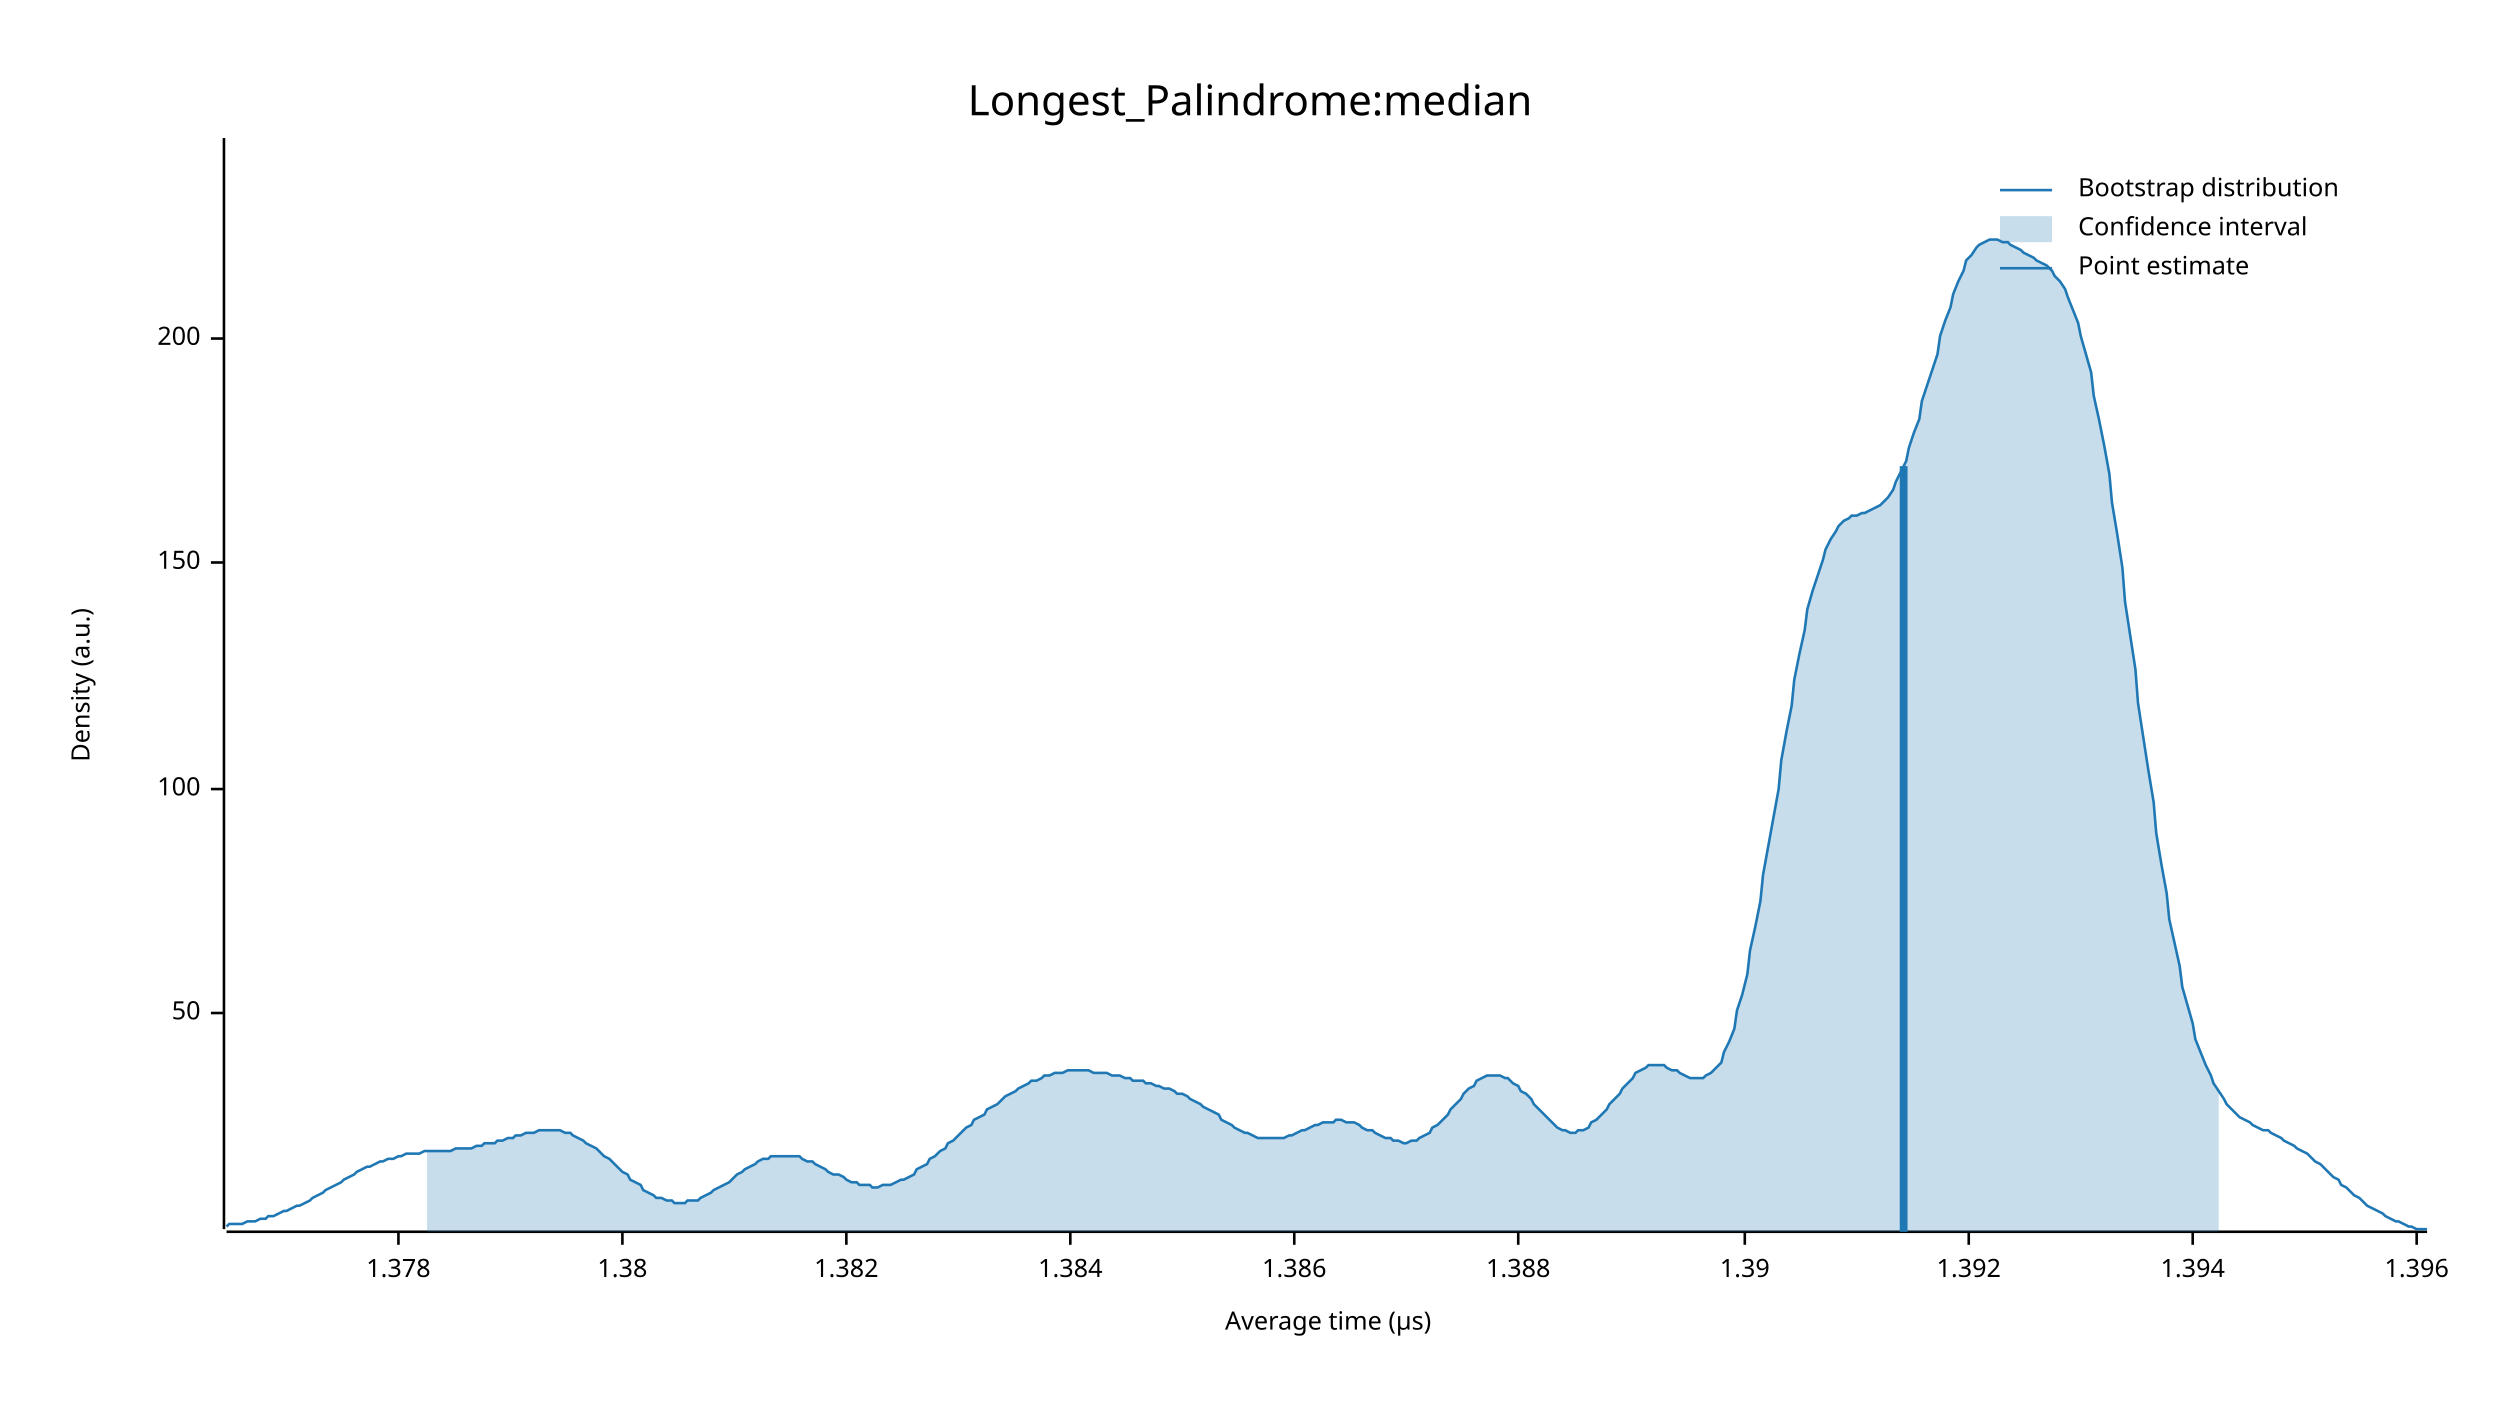
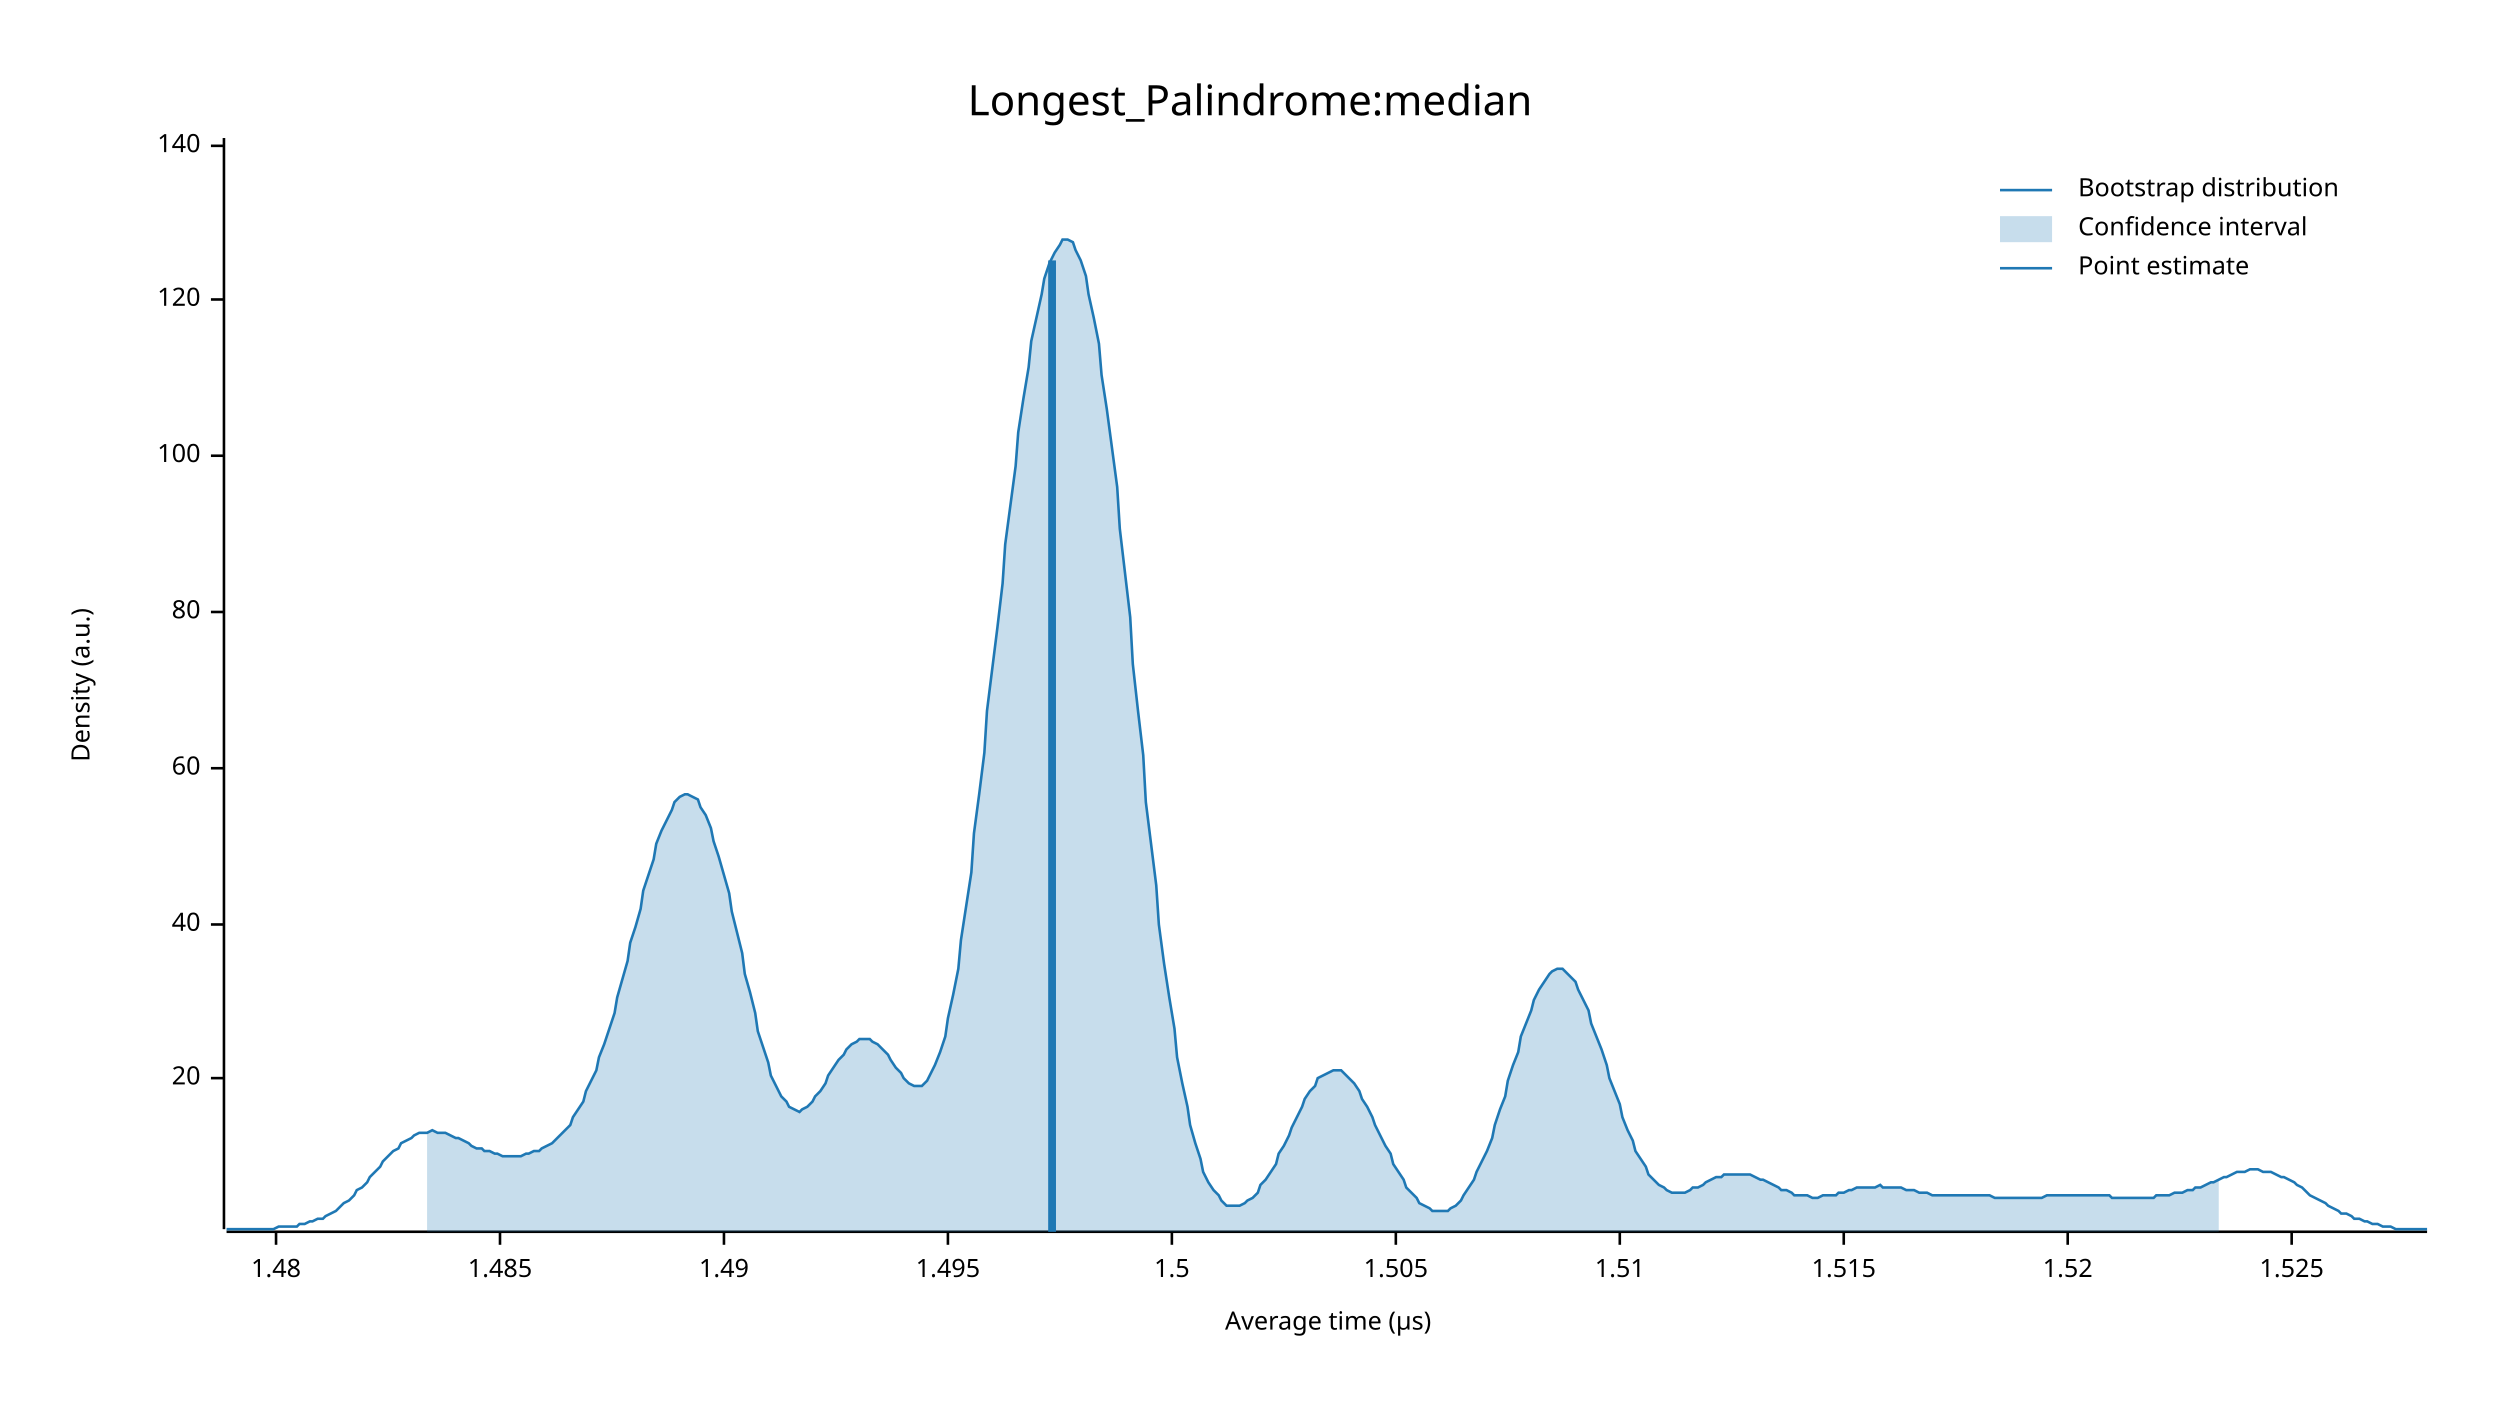
<svg xmlns="http://www.w3.org/2000/svg" width="960" height="540" viewBox="0 0 960 540">
  <text x="480" y="32" dy="0.76em" text-anchor="middle" font-family="sans-serif" font-size="16.129" opacity="1" fill="#000000">
Longest_Palindrome:median
</text>
  <text x="27" y="263" dy="0.76em" text-anchor="middle" font-family="sans-serif" font-size="9.677" opacity="1" fill="#000000" transform="rotate(270, 27, 263)">
Density (a.u.)
</text>
  <text x="510" y="513" dy="-0.5ex" text-anchor="middle" font-family="sans-serif" font-size="9.677" opacity="1" fill="#000000">
Average time (µs)
</text>
  <polyline fill="none" opacity="1" stroke="#000000" stroke-width="1" points="86,53 86,472 " />
-   <text x="77" y="389" dy="0.5ex" text-anchor="end" font-family="sans-serif" font-size="9.677" opacity="1" fill="#000000">
- 50
+   <text x="77" y="414" dy="0.5ex" text-anchor="end" font-family="sans-serif" font-size="9.677" opacity="1" fill="#000000">
+ 20
</text>
-   <polyline fill="none" opacity="1" stroke="#000000" stroke-width="1" points="81,389 86,389 " />
-   <text x="77" y="303" dy="0.5ex" text-anchor="end" font-family="sans-serif" font-size="9.677" opacity="1" fill="#000000">
+   <polyline fill="none" opacity="1" stroke="#000000" stroke-width="1" points="81,414 86,414 " />
+   <text x="77" y="355" dy="0.5ex" text-anchor="end" font-family="sans-serif" font-size="9.677" opacity="1" fill="#000000">
+ 40
+ </text>
+   <polyline fill="none" opacity="1" stroke="#000000" stroke-width="1" points="81,355 86,355 " />
+   <text x="77" y="295" dy="0.5ex" text-anchor="end" font-family="sans-serif" font-size="9.677" opacity="1" fill="#000000">
+ 60
+ </text>
+   <polyline fill="none" opacity="1" stroke="#000000" stroke-width="1" points="81,295 86,295 " />
+   <text x="77" y="235" dy="0.5ex" text-anchor="end" font-family="sans-serif" font-size="9.677" opacity="1" fill="#000000">
+ 80
+ </text>
+   <polyline fill="none" opacity="1" stroke="#000000" stroke-width="1" points="81,235 86,235 " />
+   <text x="77" y="175" dy="0.5ex" text-anchor="end" font-family="sans-serif" font-size="9.677" opacity="1" fill="#000000">
100
</text>
-   <polyline fill="none" opacity="1" stroke="#000000" stroke-width="1" points="81,303 86,303 " />
-   <text x="77" y="216" dy="0.5ex" text-anchor="end" font-family="sans-serif" font-size="9.677" opacity="1" fill="#000000">
- 150
+   <polyline fill="none" opacity="1" stroke="#000000" stroke-width="1" points="81,175 86,175 " />
+   <text x="77" y="115" dy="0.5ex" text-anchor="end" font-family="sans-serif" font-size="9.677" opacity="1" fill="#000000">
+ 120
</text>
-   <polyline fill="none" opacity="1" stroke="#000000" stroke-width="1" points="81,216 86,216 " />
-   <text x="77" y="130" dy="0.5ex" text-anchor="end" font-family="sans-serif" font-size="9.677" opacity="1" fill="#000000">
- 200
+   <polyline fill="none" opacity="1" stroke="#000000" stroke-width="1" points="81,115 86,115 " />
+   <text x="77" y="56" dy="0.5ex" text-anchor="end" font-family="sans-serif" font-size="9.677" opacity="1" fill="#000000">
+ 140
</text>
-   <polyline fill="none" opacity="1" stroke="#000000" stroke-width="1" points="81,130 86,130 " />
+   <polyline fill="none" opacity="1" stroke="#000000" stroke-width="1" points="81,56 86,56 " />
  <polyline fill="none" opacity="1" stroke="#000000" stroke-width="1" points="87,473 932,473 " />
-   <text x="153" y="483" dy="0.76em" text-anchor="middle" font-family="sans-serif" font-size="9.677" opacity="1" fill="#000000">
- 1.378
+   <text x="106" y="483" dy="0.76em" text-anchor="middle" font-family="sans-serif" font-size="9.677" opacity="1" fill="#000000">
+ 1.48
</text>
-   <polyline fill="none" opacity="1" stroke="#000000" stroke-width="1" points="153,473 153,478 " />
-   <text x="239" y="483" dy="0.76em" text-anchor="middle" font-family="sans-serif" font-size="9.677" opacity="1" fill="#000000">
- 1.38
+   <polyline fill="none" opacity="1" stroke="#000000" stroke-width="1" points="106,473 106,478 " />
+   <text x="192" y="483" dy="0.76em" text-anchor="middle" font-family="sans-serif" font-size="9.677" opacity="1" fill="#000000">
+ 1.485
</text>
-   <polyline fill="none" opacity="1" stroke="#000000" stroke-width="1" points="239,473 239,478 " />
-   <text x="325" y="483" dy="0.76em" text-anchor="middle" font-family="sans-serif" font-size="9.677" opacity="1" fill="#000000">
- 1.382
+   <polyline fill="none" opacity="1" stroke="#000000" stroke-width="1" points="192,473 192,478 " />
+   <text x="278" y="483" dy="0.76em" text-anchor="middle" font-family="sans-serif" font-size="9.677" opacity="1" fill="#000000">
+ 1.49
</text>
-   <polyline fill="none" opacity="1" stroke="#000000" stroke-width="1" points="325,473 325,478 " />
-   <text x="411" y="483" dy="0.76em" text-anchor="middle" font-family="sans-serif" font-size="9.677" opacity="1" fill="#000000">
- 1.384
+   <polyline fill="none" opacity="1" stroke="#000000" stroke-width="1" points="278,473 278,478 " />
+   <text x="364" y="483" dy="0.76em" text-anchor="middle" font-family="sans-serif" font-size="9.677" opacity="1" fill="#000000">
+ 1.495
</text>
-   <polyline fill="none" opacity="1" stroke="#000000" stroke-width="1" points="411,473 411,478 " />
-   <text x="497" y="483" dy="0.76em" text-anchor="middle" font-family="sans-serif" font-size="9.677" opacity="1" fill="#000000">
- 1.386
+   <polyline fill="none" opacity="1" stroke="#000000" stroke-width="1" points="364,473 364,478 " />
+   <text x="450" y="483" dy="0.76em" text-anchor="middle" font-family="sans-serif" font-size="9.677" opacity="1" fill="#000000">
+ 1.5
</text>
-   <polyline fill="none" opacity="1" stroke="#000000" stroke-width="1" points="497,473 497,478 " />
-   <text x="583" y="483" dy="0.76em" text-anchor="middle" font-family="sans-serif" font-size="9.677" opacity="1" fill="#000000">
- 1.388
+   <polyline fill="none" opacity="1" stroke="#000000" stroke-width="1" points="450,473 450,478 " />
+   <text x="536" y="483" dy="0.76em" text-anchor="middle" font-family="sans-serif" font-size="9.677" opacity="1" fill="#000000">
+ 1.505
</text>
-   <polyline fill="none" opacity="1" stroke="#000000" stroke-width="1" points="583,473 583,478 " />
-   <text x="670" y="483" dy="0.76em" text-anchor="middle" font-family="sans-serif" font-size="9.677" opacity="1" fill="#000000">
- 1.39
+   <polyline fill="none" opacity="1" stroke="#000000" stroke-width="1" points="536,473 536,478 " />
+   <text x="622" y="483" dy="0.76em" text-anchor="middle" font-family="sans-serif" font-size="9.677" opacity="1" fill="#000000">
+ 1.51
</text>
-   <polyline fill="none" opacity="1" stroke="#000000" stroke-width="1" points="670,473 670,478 " />
-   <text x="756" y="483" dy="0.76em" text-anchor="middle" font-family="sans-serif" font-size="9.677" opacity="1" fill="#000000">
- 1.392
+   <polyline fill="none" opacity="1" stroke="#000000" stroke-width="1" points="622,473 622,478 " />
+   <text x="708" y="483" dy="0.76em" text-anchor="middle" font-family="sans-serif" font-size="9.677" opacity="1" fill="#000000">
+ 1.515
</text>
-   <polyline fill="none" opacity="1" stroke="#000000" stroke-width="1" points="756,473 756,478 " />
-   <text x="842" y="483" dy="0.76em" text-anchor="middle" font-family="sans-serif" font-size="9.677" opacity="1" fill="#000000">
- 1.394
+   <polyline fill="none" opacity="1" stroke="#000000" stroke-width="1" points="708,473 708,478 " />
+   <text x="794" y="483" dy="0.76em" text-anchor="middle" font-family="sans-serif" font-size="9.677" opacity="1" fill="#000000">
+ 1.52
</text>
-   <polyline fill="none" opacity="1" stroke="#000000" stroke-width="1" points="842,473 842,478 " />
-   <text x="928" y="483" dy="0.76em" text-anchor="middle" font-family="sans-serif" font-size="9.677" opacity="1" fill="#000000">
- 1.396
+   <polyline fill="none" opacity="1" stroke="#000000" stroke-width="1" points="794,473 794,478 " />
+   <text x="880" y="483" dy="0.76em" text-anchor="middle" font-family="sans-serif" font-size="9.677" opacity="1" fill="#000000">
+ 1.525
</text>
-   <polyline fill="none" opacity="1" stroke="#000000" stroke-width="1" points="928,473 928,478 " />
-   <polyline fill="none" opacity="1" stroke="#1F78B4" stroke-width="1" points="87,471 88,470 90,470 92,470 93,470 95,469 97,469 98,469 100,468 102,468 103,467 105,467 107,466 109,465 110,465 112,464 114,463 115,463 117,462 119,461 120,460 122,459 124,458 125,457 127,456 129,455 131,454 132,453 134,452 136,451 137,450 139,449 141,448 142,448 144,447 146,446 147,446 149,445 151,445 153,444 154,444 156,443 158,443 159,443 161,443 163,442 164,442 166,442 168,442 169,442 171,442 173,442 175,441 176,441 178,441 180,441 181,441 183,440 185,440 186,439 188,439 190,439 191,438 193,438 195,437 197,437 198,436 200,436 202,435 203,435 205,435 207,434 208,434 210,434 212,434 214,434 215,434 217,435 219,435 220,436 222,437 224,438 225,439 227,440 229,441 230,442 232,444 234,445 236,447 237,448 239,450 241,451 242,453 244,454 246,455 247,457 249,458 251,459 252,460 254,460 256,461 258,461 259,462 261,462 263,462 264,461 266,461 268,461 269,460 271,459 273,458 274,457 276,456 278,455 280,454 281,453 283,451 285,450 286,449 288,448 290,447 291,446 293,445 295,445 296,444 298,444 300,444 302,444 303,444 305,444 307,444 308,445 310,446 312,446 313,447 315,448 317,449 318,450 320,451 322,451 324,452 325,453 327,454 329,454 330,455 332,455 334,455 335,456 337,456 339,455 341,455 342,455 344,454 346,453 347,453 349,452 351,451 352,449 354,448 356,447 357,445 359,444 361,442 363,441 364,439 366,438 368,436 369,435 371,433 373,432 374,430 376,429 378,428 379,426 381,425 383,424 385,422 386,421 388,420 390,419 391,418 393,417 395,416 396,415 398,415 400,414 401,413 403,413 405,412 407,412 408,412 410,411 412,411 413,411 415,411 417,411 418,411 420,412 422,412 423,412 425,412 427,413 429,413 430,413 432,414 434,414 435,415 437,415 439,415 440,416 442,416 444,417 445,417 447,418 449,418 451,419 452,420 454,420 456,421 457,422 459,423 461,424 462,425 464,426 466,427 468,428 469,430 471,431 473,432 474,433 476,434 478,435 479,435 481,436 483,437 484,437 486,437 488,437 490,437 491,437 493,437 495,436 496,436 498,435 500,434 501,434 503,433 505,432 506,432 508,431 510,431 512,431 513,430 515,430 517,431 518,431 520,431 522,432 523,433 525,434 527,434 528,435 530,436 532,437 534,437 535,438 537,438 539,439 540,439 542,438 544,438 545,437 547,436 549,435 550,433 552,432 554,430 556,428 557,426 559,424 561,422 562,420 564,418 566,417 567,415 569,414 571,413 573,413 574,413 576,413 578,414 579,414 581,416 583,417 584,419 586,420 588,422 589,424 591,426 593,428 595,430 596,431 598,433 600,434 601,434 603,435 605,435 606,434 608,434 610,433 611,431 613,430 615,428 617,426 618,424 620,422 622,420 623,418 625,416 627,414 628,412 630,411 632,410 633,409 635,409 637,409 639,409 640,410 642,411 644,411 645,412 647,413 649,414 650,414 652,414 654,414 655,413 657,412 659,410 661,408 662,404 664,400 666,395 667,388 669,382 671,374 672,365 674,356 676,346 677,336 679,325 681,314 683,303 684,292 686,281 688,271 689,261 691,251 693,242 694,234 696,227 698,221 700,215 701,211 703,207 705,204 706,202 708,200 710,199 711,198 713,198 715,197 716,197 718,196 720,195 722,194 723,193 725,191 727,188 728,185 730,181 732,177 733,172 735,166 737,161 738,154 740,148 742,142 744,136 745,129 747,123 749,118 750,113 752,108 754,104 755,100 757,98 759,95 760,94 762,93 764,92 766,92 767,92 769,93 771,93 772,94 774,95 776,96 777,97 779,98 781,99 782,100 784,101 786,102 788,104 789,106 791,108 793,111 794,114 796,119 798,124 799,129 801,136 803,143 804,152 806,161 808,171 810,182 811,193 813,205 815,218 816,231 818,244 820,257 821,270 823,283 825,296 827,308 828,320 830,332 832,343 833,353 835,362 837,371 838,379 840,386 842,393 843,399 845,404 847,409 849,413 850,416 852,419 854,422 855,424 857,426 859,428 860,429 862,430 864,431 865,432 867,433 869,434 871,434 872,435 874,436 876,437 877,438 879,439 881,440 882,441 884,442 886,443 887,444 889,446 891,447 893,449 894,450 896,452 898,453 899,455 901,456 903,458 904,459 906,460 908,462 909,463 911,464 913,465 915,466 916,467 918,468 920,469 921,469 923,470 925,471 926,471 928,472 930,472 932,472 " />
-   <polygon opacity="0.25" fill="#1F78B4" points="164,442 166,442 168,442 169,442 171,442 173,442 175,441 176,441 178,441 180,441 181,441 183,440 185,440 186,439 188,439 190,439 191,438 193,438 195,437 197,437 198,436 200,436 202,435 203,435 205,435 207,434 208,434 210,434 212,434 214,434 215,434 217,435 219,435 220,436 222,437 224,438 225,439 227,440 229,441 230,442 232,444 234,445 236,447 237,448 239,450 241,451 242,453 244,454 246,455 247,457 249,458 251,459 252,460 254,460 256,461 258,461 259,462 261,462 263,462 264,461 266,461 268,461 269,460 271,459 273,458 274,457 276,456 278,455 280,454 281,453 283,451 285,450 286,449 288,448 290,447 291,446 293,445 295,445 296,444 298,444 300,444 302,444 303,444 305,444 307,444 308,445 310,446 312,446 313,447 315,448 317,449 318,450 320,451 322,451 324,452 325,453 327,454 329,454 330,455 332,455 334,455 335,456 337,456 339,455 341,455 342,455 344,454 346,453 347,453 349,452 351,451 352,449 354,448 356,447 357,445 359,444 361,442 363,441 364,439 366,438 368,436 369,435 371,433 373,432 374,430 376,429 378,428 379,426 381,425 383,424 385,422 386,421 388,420 390,419 391,418 393,417 395,416 396,415 398,415 400,414 401,413 403,413 405,412 407,412 408,412 410,411 412,411 413,411 415,411 417,411 418,411 420,412 422,412 423,412 425,412 427,413 429,413 430,413 432,414 434,414 435,415 437,415 439,415 440,416 442,416 444,417 445,417 447,418 449,418 451,419 452,420 454,420 456,421 457,422 459,423 461,424 462,425 464,426 466,427 468,428 469,430 471,431 473,432 474,433 476,434 478,435 479,435 481,436 483,437 484,437 486,437 488,437 490,437 491,437 493,437 495,436 496,436 498,435 500,434 501,434 503,433 505,432 506,432 508,431 510,431 512,431 513,430 515,430 517,431 518,431 520,431 522,432 523,433 525,434 527,434 528,435 530,436 532,437 534,437 535,438 537,438 539,439 540,439 542,438 544,438 545,437 547,436 549,435 550,433 552,432 554,430 556,428 557,426 559,424 561,422 562,420 564,418 566,417 567,415 569,414 571,413 573,413 574,413 576,413 578,414 579,414 581,416 583,417 584,419 586,420 588,422 589,424 591,426 593,428 595,430 596,431 598,433 600,434 601,434 603,435 605,435 606,434 608,434 610,433 611,431 613,430 615,428 617,426 618,424 620,422 622,420 623,418 625,416 627,414 628,412 630,411 632,410 633,409 635,409 637,409 639,409 640,410 642,411 644,411 645,412 647,413 649,414 650,414 652,414 654,414 655,413 657,412 659,410 661,408 662,404 664,400 666,395 667,388 669,382 671,374 672,365 674,356 676,346 677,336 679,325 681,314 683,303 684,292 686,281 688,271 689,261 691,251 693,242 694,234 696,227 698,221 700,215 701,211 703,207 705,204 706,202 708,200 710,199 711,198 713,198 715,197 716,197 718,196 720,195 722,194 723,193 725,191 727,188 728,185 730,181 732,177 733,172 735,166 737,161 738,154 740,148 742,142 744,136 745,129 747,123 749,118 750,113 752,108 754,104 755,100 757,98 759,95 760,94 762,93 764,92 766,92 767,92 769,93 771,93 772,94 774,95 776,96 777,97 779,98 781,99 782,100 784,101 786,102 788,104 789,106 791,108 793,111 794,114 796,119 798,124 799,129 801,136 803,143 804,152 806,161 808,171 810,182 811,193 813,205 815,218 816,231 818,244 820,257 821,270 823,283 825,296 827,308 828,320 830,332 832,343 833,353 835,362 837,371 838,379 840,386 842,393 843,399 845,404 847,409 849,413 850,416 852,419 852,473 164,473 " />
-   <polyline fill="none" opacity="1" stroke="#1F78B4" stroke-width="3" points="731,473 731,179 " />
+   <polyline fill="none" opacity="1" stroke="#000000" stroke-width="1" points="880,473 880,478 " />
+   <polyline fill="none" opacity="1" stroke="#1F78B4" stroke-width="1" points="87,472 88,472 90,472 92,472 93,472 95,472 97,472 98,472 100,472 102,472 103,472 105,472 107,471 109,471 110,471 112,471 114,471 115,470 117,470 119,469 120,469 122,468 124,468 125,467 127,466 129,465 131,463 132,462 134,461 136,459 137,457 139,456 141,454 142,452 144,450 146,448 147,446 149,444 151,442 153,441 154,439 156,438 158,437 159,436 161,435 163,435 164,435 166,434 168,435 169,435 171,435 173,436 175,437 176,437 178,438 180,439 181,440 183,441 185,441 186,442 188,442 190,443 191,443 193,444 195,444 197,444 198,444 200,444 202,443 203,443 205,442 207,442 208,441 210,440 212,439 214,437 215,436 217,434 219,432 220,429 222,426 224,423 225,419 227,415 229,411 230,406 232,401 234,395 236,389 237,383 239,376 241,369 242,362 244,356 246,349 247,342 249,336 251,330 252,324 254,319 256,315 258,311 259,308 261,306 263,305 264,305 266,306 268,307 269,310 271,313 273,318 274,323 276,329 278,336 280,343 281,350 283,358 285,366 286,374 288,381 290,389 291,396 293,402 295,408 296,413 298,417 300,421 302,423 303,425 305,426 307,427 308,426 310,425 312,423 313,421 315,419 317,416 318,413 320,410 322,407 324,405 325,403 327,401 329,400 330,399 332,399 334,399 335,400 337,401 339,403 341,405 342,407 344,410 346,412 347,414 349,416 351,417 352,417 354,417 356,415 357,413 359,409 361,404 363,398 364,391 366,382 368,372 369,361 371,348 373,335 374,320 376,305 378,289 379,273 381,257 383,241 385,224 386,209 388,194 390,179 391,166 393,153 395,141 396,131 398,122 400,113 401,107 403,101 405,97 407,94 408,92 410,92 412,93 413,96 415,100 417,106 418,113 420,122 422,132 423,144 425,157 427,172 429,187 430,203 432,220 434,237 435,255 437,273 439,290 440,308 442,324 444,340 445,355 447,370 449,383 451,395 452,406 454,416 456,425 457,432 459,439 461,445 462,450 464,454 466,457 468,459 469,461 471,463 473,463 474,463 476,463 478,462 479,461 481,460 483,458 484,455 486,453 488,450 490,447 491,443 493,440 495,436 496,433 498,429 500,425 501,422 503,419 505,417 506,414 508,413 510,412 512,411 513,411 515,411 517,413 518,414 520,416 522,419 523,422 525,425 527,429 528,432 530,436 532,440 534,443 535,447 537,450 539,453 540,456 542,458 544,460 545,462 547,463 549,464 550,465 552,465 554,465 556,465 557,464 559,463 561,461 562,459 564,456 566,453 567,450 569,446 571,442 573,437 574,432 576,426 578,421 579,415 581,409 583,404 584,398 586,393 588,388 589,384 591,380 593,377 595,374 596,373 598,372 600,372 601,373 603,375 605,377 606,380 608,384 610,388 611,393 613,398 615,403 617,409 618,414 620,419 622,424 623,429 625,434 627,438 628,442 630,445 632,448 633,451 635,453 637,455 639,456 640,457 642,458 644,458 645,458 647,458 649,457 650,456 652,456 654,455 655,454 657,453 659,452 661,452 662,451 664,451 666,451 667,451 669,451 671,451 672,451 674,452 676,453 677,453 679,454 681,455 683,456 684,457 686,457 688,458 689,459 691,459 693,459 694,459 696,460 698,460 700,459 701,459 703,459 705,459 706,458 708,458 710,457 711,457 713,456 715,456 716,456 718,456 720,456 722,455 723,456 725,456 727,456 728,456 730,456 732,457 733,457 735,457 737,458 738,458 740,458 742,459 744,459 745,459 747,459 749,459 750,459 752,459 754,459 755,459 757,459 759,459 760,459 762,459 764,459 766,460 767,460 769,460 771,460 772,460 774,460 776,460 777,460 779,460 781,460 782,460 784,460 786,459 788,459 789,459 791,459 793,459 794,459 796,459 798,459 799,459 801,459 803,459 804,459 806,459 808,459 810,459 811,460 813,460 815,460 816,460 818,460 820,460 821,460 823,460 825,460 827,460 828,459 830,459 832,459 833,459 835,458 837,458 838,458 840,457 842,457 843,456 845,456 847,455 849,454 850,454 852,453 854,452 855,452 857,451 859,450 860,450 862,450 864,449 865,449 867,449 869,450 871,450 872,450 874,451 876,452 877,452 879,453 881,454 882,455 884,456 886,458 887,459 889,460 891,461 893,462 894,463 896,464 898,465 899,466 901,466 903,467 904,468 906,468 908,469 909,469 911,470 913,470 915,471 916,471 918,471 920,472 921,472 923,472 925,472 926,472 928,472 930,472 932,472 " />
+   <polygon opacity="0.25" fill="#1F78B4" points="164,435 166,434 168,435 169,435 171,435 173,436 175,437 176,437 178,438 180,439 181,440 183,441 185,441 186,442 188,442 190,443 191,443 193,444 195,444 197,444 198,444 200,444 202,443 203,443 205,442 207,442 208,441 210,440 212,439 214,437 215,436 217,434 219,432 220,429 222,426 224,423 225,419 227,415 229,411 230,406 232,401 234,395 236,389 237,383 239,376 241,369 242,362 244,356 246,349 247,342 249,336 251,330 252,324 254,319 256,315 258,311 259,308 261,306 263,305 264,305 266,306 268,307 269,310 271,313 273,318 274,323 276,329 278,336 280,343 281,350 283,358 285,366 286,374 288,381 290,389 291,396 293,402 295,408 296,413 298,417 300,421 302,423 303,425 305,426 307,427 308,426 310,425 312,423 313,421 315,419 317,416 318,413 320,410 322,407 324,405 325,403 327,401 329,400 330,399 332,399 334,399 335,400 337,401 339,403 341,405 342,407 344,410 346,412 347,414 349,416 351,417 352,417 354,417 356,415 357,413 359,409 361,404 363,398 364,391 366,382 368,372 369,361 371,348 373,335 374,320 376,305 378,289 379,273 381,257 383,241 385,224 386,209 388,194 390,179 391,166 393,153 395,141 396,131 398,122 400,113 401,107 403,101 405,97 407,94 408,92 410,92 412,93 413,96 415,100 417,106 418,113 420,122 422,132 423,144 425,157 427,172 429,187 430,203 432,220 434,237 435,255 437,273 439,290 440,308 442,324 444,340 445,355 447,370 449,383 451,395 452,406 454,416 456,425 457,432 459,439 461,445 462,450 464,454 466,457 468,459 469,461 471,463 473,463 474,463 476,463 478,462 479,461 481,460 483,458 484,455 486,453 488,450 490,447 491,443 493,440 495,436 496,433 498,429 500,425 501,422 503,419 505,417 506,414 508,413 510,412 512,411 513,411 515,411 517,413 518,414 520,416 522,419 523,422 525,425 527,429 528,432 530,436 532,440 534,443 535,447 537,450 539,453 540,456 542,458 544,460 545,462 547,463 549,464 550,465 552,465 554,465 556,465 557,464 559,463 561,461 562,459 564,456 566,453 567,450 569,446 571,442 573,437 574,432 576,426 578,421 579,415 581,409 583,404 584,398 586,393 588,388 589,384 591,380 593,377 595,374 596,373 598,372 600,372 601,373 603,375 605,377 606,380 608,384 610,388 611,393 613,398 615,403 617,409 618,414 620,419 622,424 623,429 625,434 627,438 628,442 630,445 632,448 633,451 635,453 637,455 639,456 640,457 642,458 644,458 645,458 647,458 649,457 650,456 652,456 654,455 655,454 657,453 659,452 661,452 662,451 664,451 666,451 667,451 669,451 671,451 672,451 674,452 676,453 677,453 679,454 681,455 683,456 684,457 686,457 688,458 689,459 691,459 693,459 694,459 696,460 698,460 700,459 701,459 703,459 705,459 706,458 708,458 710,457 711,457 713,456 715,456 716,456 718,456 720,456 722,455 723,456 725,456 727,456 728,456 730,456 732,457 733,457 735,457 737,458 738,458 740,458 742,459 744,459 745,459 747,459 749,459 750,459 752,459 754,459 755,459 757,459 759,459 760,459 762,459 764,459 766,460 767,460 769,460 771,460 772,460 774,460 776,460 777,460 779,460 781,460 782,460 784,460 786,459 788,459 789,459 791,459 793,459 794,459 796,459 798,459 799,459 801,459 803,459 804,459 806,459 808,459 810,459 811,460 813,460 815,460 816,460 818,460 820,460 821,460 823,460 825,460 827,460 828,459 830,459 832,459 833,459 835,458 837,458 838,458 840,457 842,457 843,456 845,456 847,455 849,454 850,454 852,453 852,473 164,473 " />
+   <polyline fill="none" opacity="1" stroke="#1F78B4" stroke-width="3" points="404,473 404,100 " />
  <text x="798" y="68" dy="0.76em" text-anchor="start" font-family="sans-serif" font-size="9.677" opacity="1" fill="#000000">
Bootstrap distribution
</text>
  <text x="798" y="83" dy="0.76em" text-anchor="start" font-family="sans-serif" font-size="9.677" opacity="1" fill="#000000">
Confidence interval
</text>
  <text x="798" y="98" dy="0.76em" text-anchor="start" font-family="sans-serif" font-size="9.677" opacity="1" fill="#000000">
Point estimate
</text>
  <polyline fill="none" opacity="1" stroke="#1F78B4" stroke-width="1" points="768,73 788,73 " />
  <rect x="768" y="83" width="20" height="10" opacity="0.25" fill="#1F78B4" stroke="none" />
  <polyline fill="none" opacity="1" stroke="#1F78B4" stroke-width="1" points="768,103 788,103 " />
</svg>
